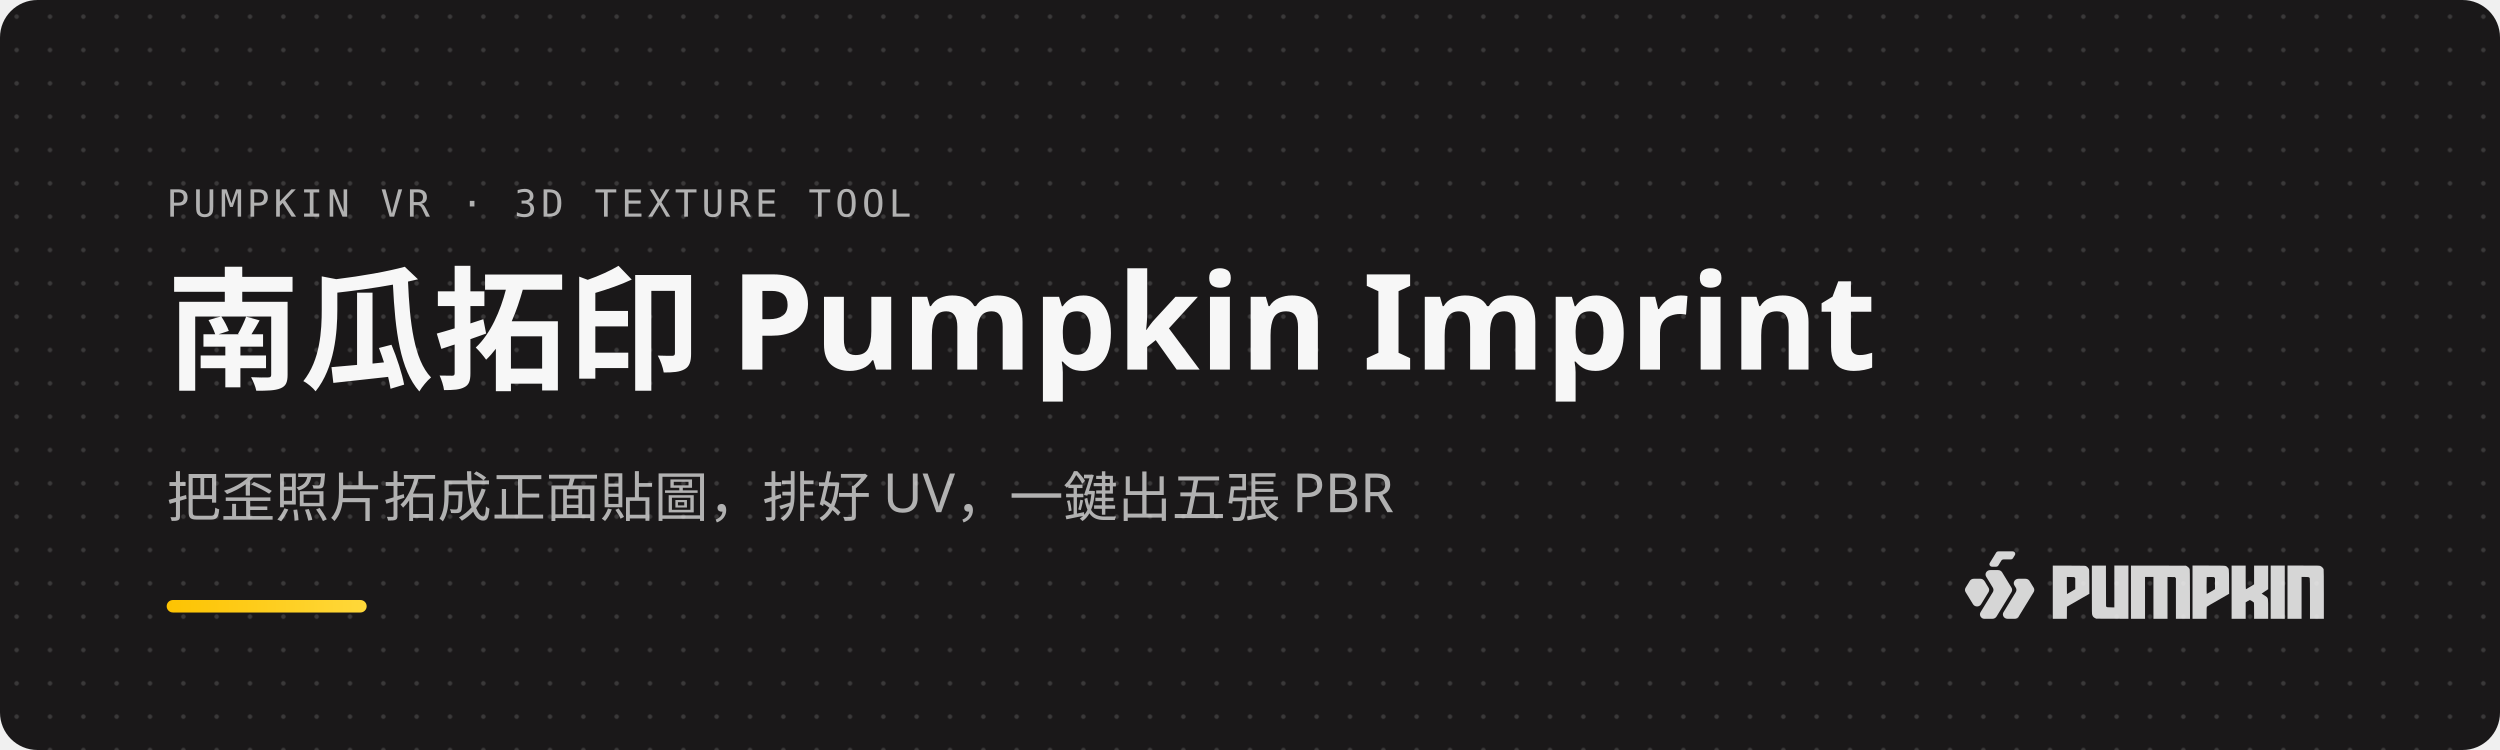
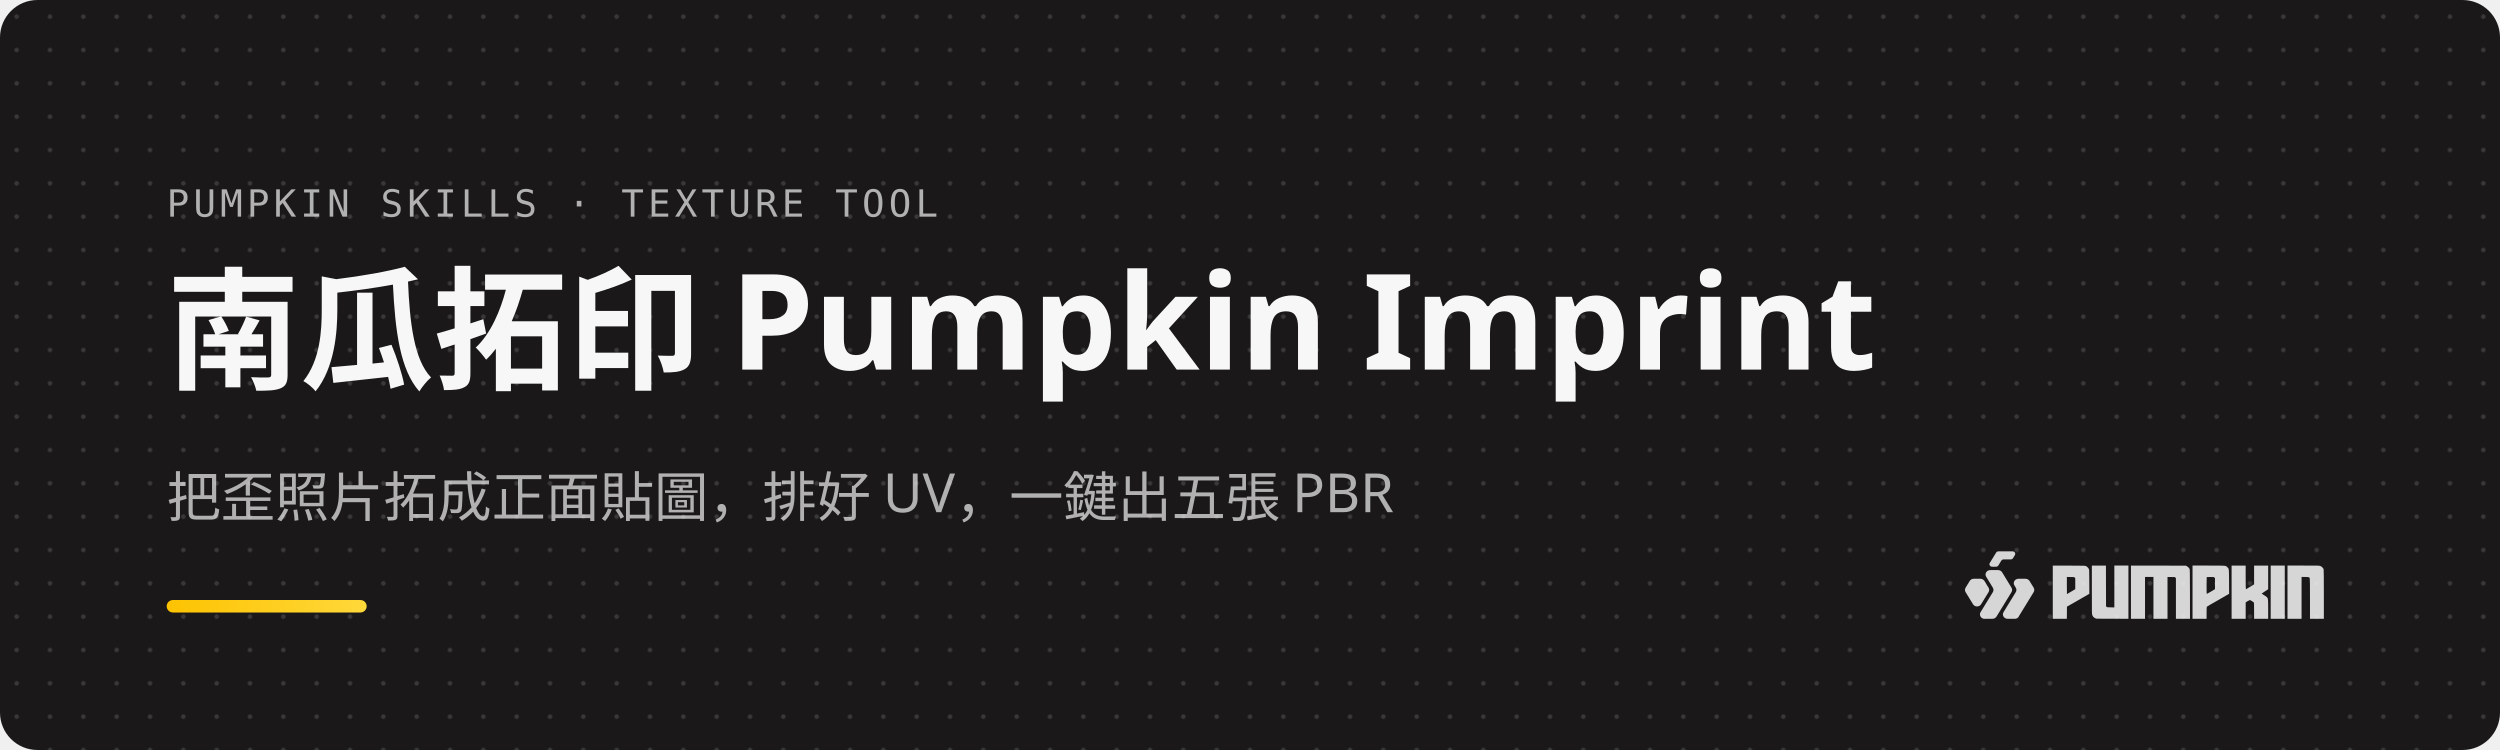
<svg xmlns="http://www.w3.org/2000/svg" viewBox="0 0 1200 360" width="1200" height="360" role="img" aria-label="南瓜拓印 Pumpkin Imprint">
  <defs>
    <pattern id="dots" width="16" height="16" patternUnits="userSpaceOnUse">
      <circle cx="8" cy="8" r="1.1" fill="#FFFFFF" opacity="0.14" />
    </pattern>
    <linearGradient id="gold" x1="0" x2="1" y1="0" y2="0">
      <stop offset="0" stop-color="#FDC302" />
      <stop offset="1" stop-color="#FFD83A" />
    </linearGradient>
  </defs>
  <rect width="1200" height="360" rx="18" fill="#1A1819" />
  <rect width="1200" height="360" rx="18" fill="url(#dots)" />
-   <text x="80" y="104" font-family="'SF Mono','Roboto Mono',Consolas,Menlo,monospace" font-size="18" letter-spacing="2" fill="#F7F7F7" opacity="0.68">PUMPKIN VR · 3D TEXTURE TOOL</text>
+   <text x="80" y="104" font-family="'SF Mono','Roboto Mono',Consolas,Menlo,monospace" font-size="18" letter-spacing="2" fill="#F7F7F7" opacity="0.68">PUMPKIN SKILLS · TEXTURE TOOL</text>
  <text x="80" y="182" font-family="'PingFang TC','Microsoft JhengHei','Noto Sans TC','Heiti TC',sans-serif" font-size="64" font-weight="600" fill="#F7F7F7">南瓜拓印 Pumpkin Imprint</text>
  <text x="80" y="248" font-family="'PingFang TC','Microsoft JhengHei','Noto Sans TC','Heiti TC',sans-serif" font-size="26" font-weight="400" fill="#F7F7F7" opacity="0.68">把歪照片拓成正面貼圖，排好 UV，一鍵出五張 PBR</text>
  <rect x="80" y="288" width="96" height="6" rx="3" fill="url(#gold)" />
  <g transform="translate(940,260) scale(0.1384615)" fill="#F7F7F7" opacity="0.85">
    <path d="M327.4,175.1v92.26h48.8l.15-21,.22-21.08,12.82-7.32c7.07-4,24.48-14.06,38.83-22.26l26-14.94-.21-41.8c-.22-41.74-.22-41.81-1.83-44.89a25.38,25.38,0,0,0-9.54-9.51c-2.55-1.25-6.12-1.32-58.93-1.54l-56.31-.15Zm76.19-50.3,1.75,2v37.86l-14.2,8.49c-7.8,4.69-14.35,8.49-14.57,8.49s-.37-13.4-.37-29.72V122.32l12.82.22,12.83.21Z" />
    <path d="M462.89,166.68c0,81,.08,84,1.39,87.5,2,5.41,4.44,8.2,9.25,10.61l4.3,2.2,55.94.22,55.88.15V82.85H540.84V228l-12.75-.3c-12.09-.22-12.82-.29-14.35-1.9l-1.67-1.68-.22-70.58-.15-70.66H462.89Z" />
    <path d="M598.39,175.1v92.26H647.2v-145h29.14v145h48.81v-145l12.82.22,12.82.21,1.75,2,1.75,2V267.36h48.8L803,181.91c-.22-71.53-.37-85.81-1.24-87.34a23.7,23.7,0,0,0-9-9.23l-3.86-2.12L693.68,83l-95.29-.15Z" />
    <path d="M811.84,175.1v92.26h48.8V247c0-15.15.22-20.65,1-21.52.44-.66,6.12-4.1,12.53-7.69s23.53-13.47,38.1-21.82l26.44-15.23-.21-41.8c-.22-47.3.07-44.52-6.2-50.74-5.75-5.57-3.13-5.35-65.2-5.35H811.84ZM888,124.8l1.75,2v37.78l-14,8.5c-7.73,4.61-14.28,8.27-14.57,8.05-.73-.44-.73-57.62-.08-58.35.3-.29,6.05-.44,12.82-.29l12.32.21Z" />
    <path d="M947.33,175.1v92.26h48.81v-57l6.78-4.1c3.71-2.2,7.14-4,7.57-4,1.53,0,12.61,6.67,13.7,8.28.94,1.32,1.09,5.63,1.09,29.21v27.68h48.81v-32.8c0-36.39-.15-37.86-4.52-42.4-1.31-1.39-5.9-4.54-10.2-7s-7.86-4.68-7.86-5,5.1-3.81,11.29-7.91l11.29-7.4v-82h-48.81v65.09l-1.6.88c-.95.44-7.07,4.25-13.7,8.42s-12.45,7.61-13,7.61-.88-9.37-.88-41v-41H947.33Z" />
    <path d="M1082.83,175.1v92.26h48.81V82.85h-48.81Z" />
    <path d="M1141.11,175.1v92.26h48.81v-145h11.65c13.19,0,15.3.58,16.69,4.46.58,1.69.8,22.77.8,71.39v69.12h48.08V182.94c0-55-.3-85.3-.73-87.06-1.17-4.17-6.63-9.73-11.37-11.49-3.86-1.54-5.24-1.54-58.93-1.54h-55Z" />
    <path d="M199.19,174.89l-42.56,69.48c-6.26,10.21,1.57,23,14.09,23h24.34a16.47,16.47,0,0,0,14.09-7.67l52-84.8a14.58,14.58,0,0,0,0-15.32l-14.28-23.3a16.44,16.44,0,0,0-14.08-7.67H208.39c-12.52,0-20.35,12.78-14.09,23l4.89,8a14.53,14.53,0,0,1,0,15.32" />
    <path d="M76.38,128.6H53.5a16.47,16.47,0,0,0-14.09,7.67l-14.28,23.3a14.58,14.58,0,0,0,0,15.32l25.72,42c6.26,10.23,21.91,10.23,28.17,0l25.72-42a14.53,14.53,0,0,0,0-15.32l-14.27-23.3a16.47,16.47,0,0,0-14.09-7.67" />
    <path d="M137.74,98.56H110.6c-12.5,0-20.33,12.74-14.1,23l23.17,38.06a14.56,14.56,0,0,1,0,15.3L77.08,244.37a14.58,14.58,0,0,0,0,15.32,16.5,16.5,0,0,0,14.09,7.67h27.09a16.48,16.48,0,0,0,14.08-7.67l52-84.81a14.56,14.56,0,0,0,0-15.3l-32.47-53.32a16.45,16.45,0,0,0-14.11-7.7" />
    <path d="M130.81,86.82H117c-7.08,0-11.51-7.23-8-13l22-35.88a9.31,9.31,0,0,1,8-4.33h49.05a9.31,9.31,0,0,1,8,4.33,8.23,8.23,0,0,1,0,8.68l-6.47,10.57a9.34,9.34,0,0,1-8,4.33H156.94a9.32,9.32,0,0,0-8,4.34L138.78,82.48a9.32,9.32,0,0,1-8,4.34" />
  </g>
</svg>
